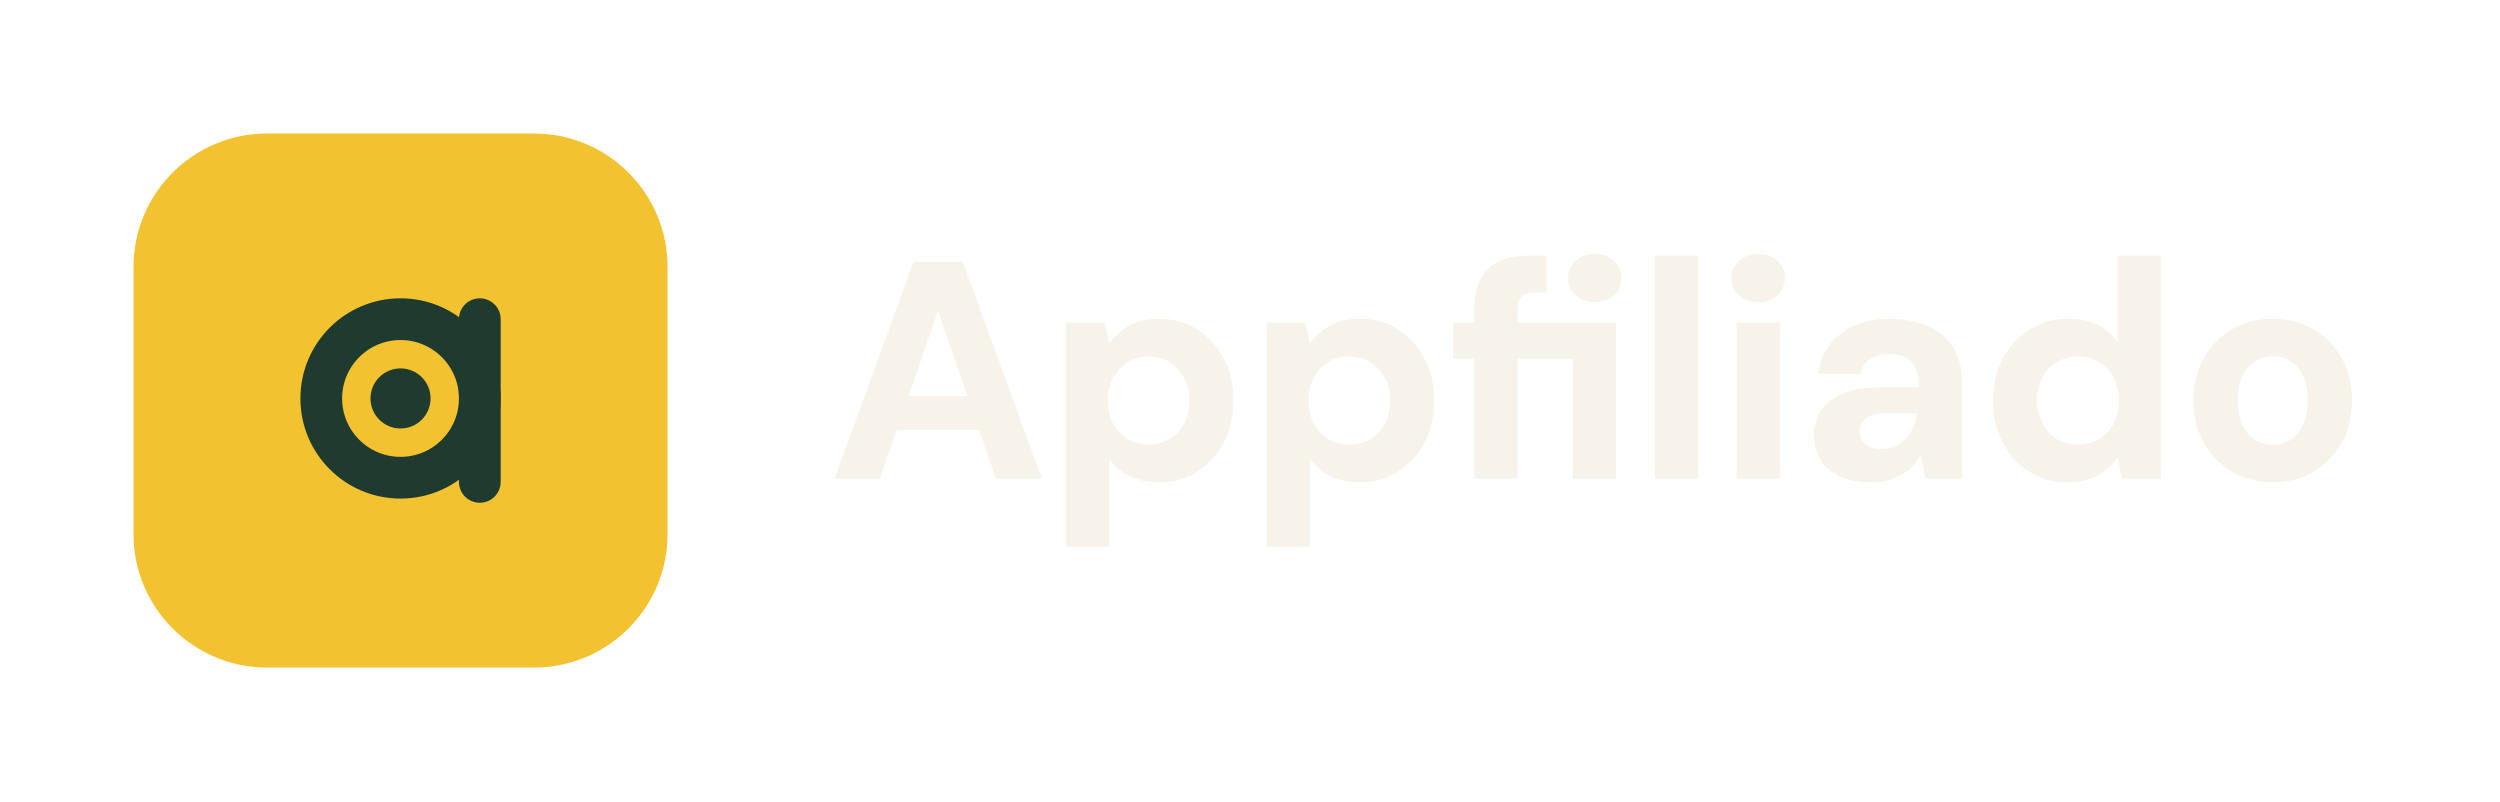
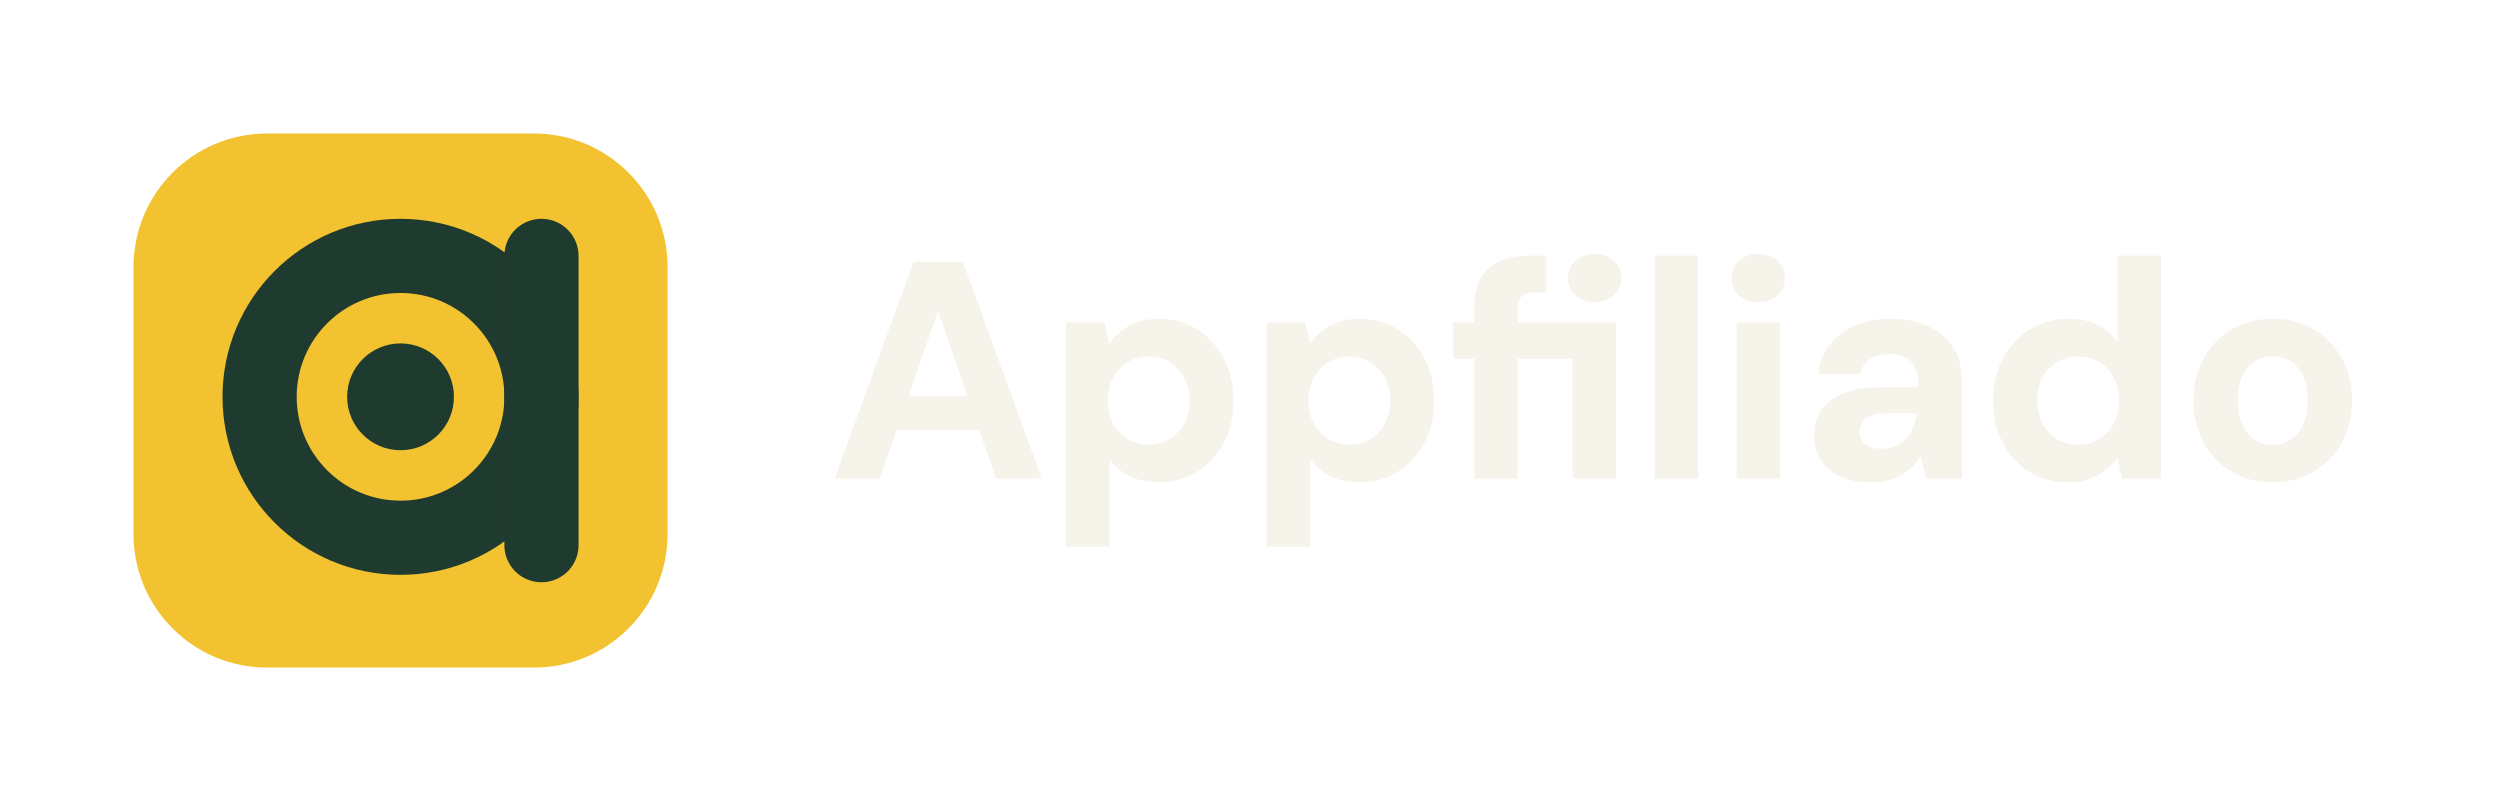
<svg xmlns="http://www.w3.org/2000/svg" viewBox="0 0 749 240" width="749" height="240">
  <defs />
  <rect x="40" y="40" width="160" height="160" rx="40.0" fill="#F2C230" />
-   <g transform="translate(67.500 54.375) scale(2.5)" fill="none" stroke="#1F3A2E" stroke-width="5" stroke-linecap="round">
+   <g transform="translate(26.667 3.333) scale(4.44444)" fill="none" stroke="#1F3A2E" stroke-width="5" stroke-linecap="round">
    <circle cx="21" cy="26" r="9.5" />
    <path d="M30.5 16.5V36" />
    <circle cx="21" cy="26" r="3.6" fill="#1F3A2E" stroke="none" />
  </g>
  <g fill="#F6F3EA">
    <path transform="translate(248.00 143.39) scale(0.0928 -0.0928)" d="M22 0 277 700H436L691 0H543L356 541L168 0ZM134 157 171 266H531L567 157Z" />
    <path transform="translate(313.24 143.39) scale(0.0928 -0.0928)" d="M66 -220V504H190L206 436Q221 457 243.0 475.5Q265 494 295.5 505.0Q326 516 366 516Q436 516 490.5 481.0Q545 446 576.0 386.5Q607 327 607 251Q607 175 575.0 115.5Q543 56 489.0 22.0Q435 -12 367 -12Q312 -12 271.5 8.0Q231 28 206 64V-220ZM333 110Q371 110 401.0 128.0Q431 146 448.0 178.0Q465 210 465 251Q465 293 448.0 325.0Q431 357 401.0 375.5Q371 394 333 394Q294 394 264.5 375.5Q235 357 218.0 325.0Q201 293 201 252Q201 210 218.0 178.0Q235 146 264.5 128.0Q294 110 333 110Z" />
    <path transform="translate(373.37 143.39) scale(0.0928 -0.0928)" d="M66 -220V504H190L206 436Q221 457 243.0 475.5Q265 494 295.5 505.0Q326 516 366 516Q436 516 490.5 481.0Q545 446 576.0 386.5Q607 327 607 251Q607 175 575.0 115.5Q543 56 489.0 22.0Q435 -12 367 -12Q312 -12 271.5 8.0Q231 28 206 64V-220ZM333 110Q371 110 401.0 128.0Q431 146 448.0 178.0Q465 210 465 251Q465 293 448.0 325.0Q431 357 401.0 375.5Q371 394 333 394Q294 394 264.5 375.5Q235 357 218.0 325.0Q201 293 201 252Q201 210 218.0 178.0Q235 146 264.5 128.0Q294 110 333 110Z" />
    <path transform="translate(433.51 143.39) scale(0.0928 -0.0928)" d="M88 0V387H20V504H88V546Q88 610 110.0 648.0Q132 686 171.5 703.0Q211 720 265 720H321V601H286Q255 601 241.5 588.5Q228 576 228 547V504H546V0H406V387H228V0ZM477 570Q439 570 415.0 592.0Q391 614 391 648Q391 681 415.0 703.0Q439 725 477 725Q515 725 539.0 703.0Q563 681 563 648Q563 614 539.0 592.0Q515 570 477 570Z" />
    <path transform="translate(489.65 143.39) scale(0.0928 -0.0928)" d="M66 0V720H206V0Z" />
    <path transform="translate(513.87 143.39) scale(0.0928 -0.0928)" d="M69 0V504H209V0ZM139 569Q101 569 77.0 591.5Q53 614 53 647Q53 681 77.0 703.0Q101 725 139 725Q177 725 201.0 703.0Q225 681 225 647Q225 614 201.0 591.5Q177 569 139 569Z" />
    <path transform="translate(538.65 143.39) scale(0.0928 -0.0928)" d="M236 -12Q174 -12 132.5 8.5Q91 29 71.5 63.5Q52 98 52 140Q52 185 75.0 220.0Q98 255 146.0 275.0Q194 295 266 295H390Q390 331 380.5 354.5Q371 378 350.5 390.0Q330 402 296 402Q259 402 233.5 386.0Q208 370 202 338H66Q72 392 102.0 431.5Q132 471 182.5 493.5Q233 516 297 516Q368 516 420.5 492.0Q473 468 501.5 423.0Q530 378 530 312V0H412L396 76Q386 56 370.5 40.0Q355 24 335.0 12.5Q315 1 290.5 -5.5Q266 -12 236 -12ZM270 96Q295 96 315.0 104.5Q335 113 349.0 129.0Q363 145 372.0 165.5Q381 186 384 210V211H283Q254 211 235.5 203.5Q217 196 208.0 182.5Q199 169 199 152Q199 134 208.0 121.0Q217 108 233.0 102.0Q249 96 270 96Z" />
    <path transform="translate(592.47 143.39) scale(0.0928 -0.0928)" d="M290 -12Q221 -12 167.0 22.0Q113 56 81.5 116.0Q50 176 50 251Q50 328 81.5 387.5Q113 447 168.5 481.5Q224 516 293 516Q347 516 387.0 496.5Q427 477 452 441V720H592V0H467L452 68Q437 47 415.0 28.5Q393 10 362.0 -1.0Q331 -12 290 -12ZM324 110Q363 110 393.0 128.0Q423 146 439.5 178.0Q456 210 456 252Q456 294 439.5 326.0Q423 358 393.0 376.0Q363 394 324 394Q286 394 256.0 376.0Q226 358 209.5 326.0Q193 294 193 253Q193 211 209.5 178.5Q226 146 256.0 128.0Q286 110 324 110Z" />
    <path transform="translate(652.52 143.39) scale(0.0928 -0.0928)" d="M305 -12Q233 -12 175.0 21.5Q117 55 83.5 115.0Q50 175 50 251Q50 329 83.5 389.0Q117 449 175.0 482.5Q233 516 306 516Q379 516 437.0 482.5Q495 449 528.5 389.5Q562 330 562 252Q562 174 528.0 114.5Q494 55 436.5 21.5Q379 -12 305 -12ZM305 109Q338 109 363.0 125.0Q388 141 403.5 173.0Q419 205 419 252Q419 299 404.0 331.0Q389 363 363.5 379.0Q338 395 306 395Q275 395 249.0 379.0Q223 363 208.0 331.0Q193 299 193 252Q193 205 208.0 173.0Q223 141 248.5 125.0Q274 109 305 109Z" />
  </g>
</svg>
